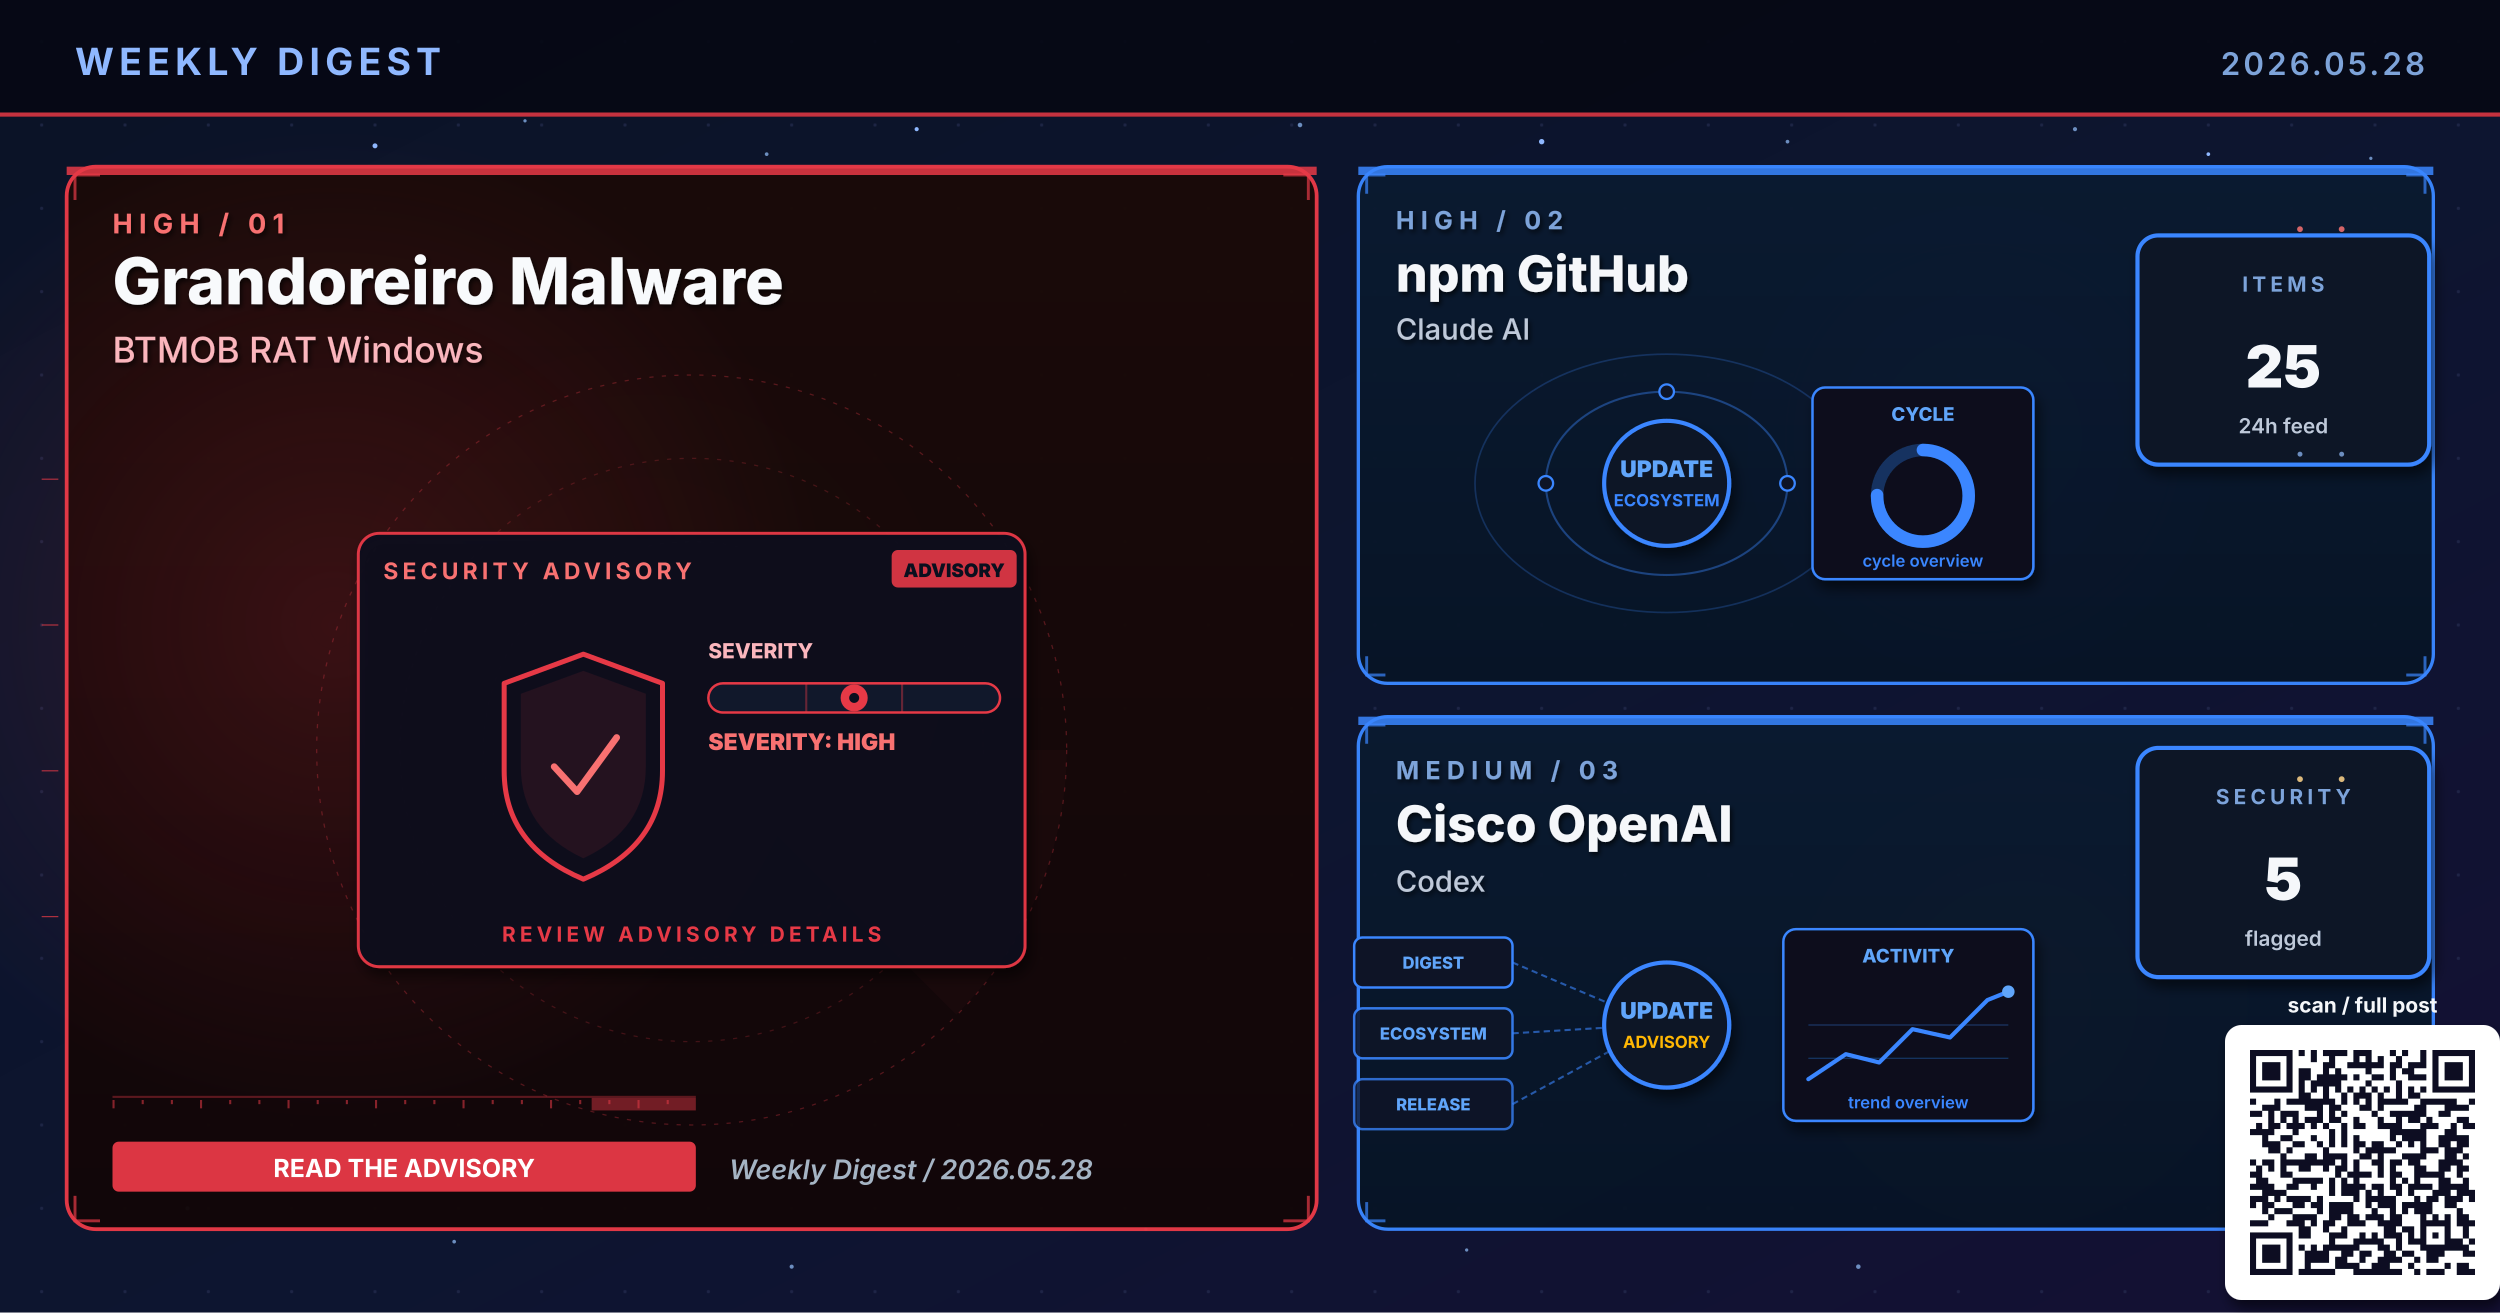
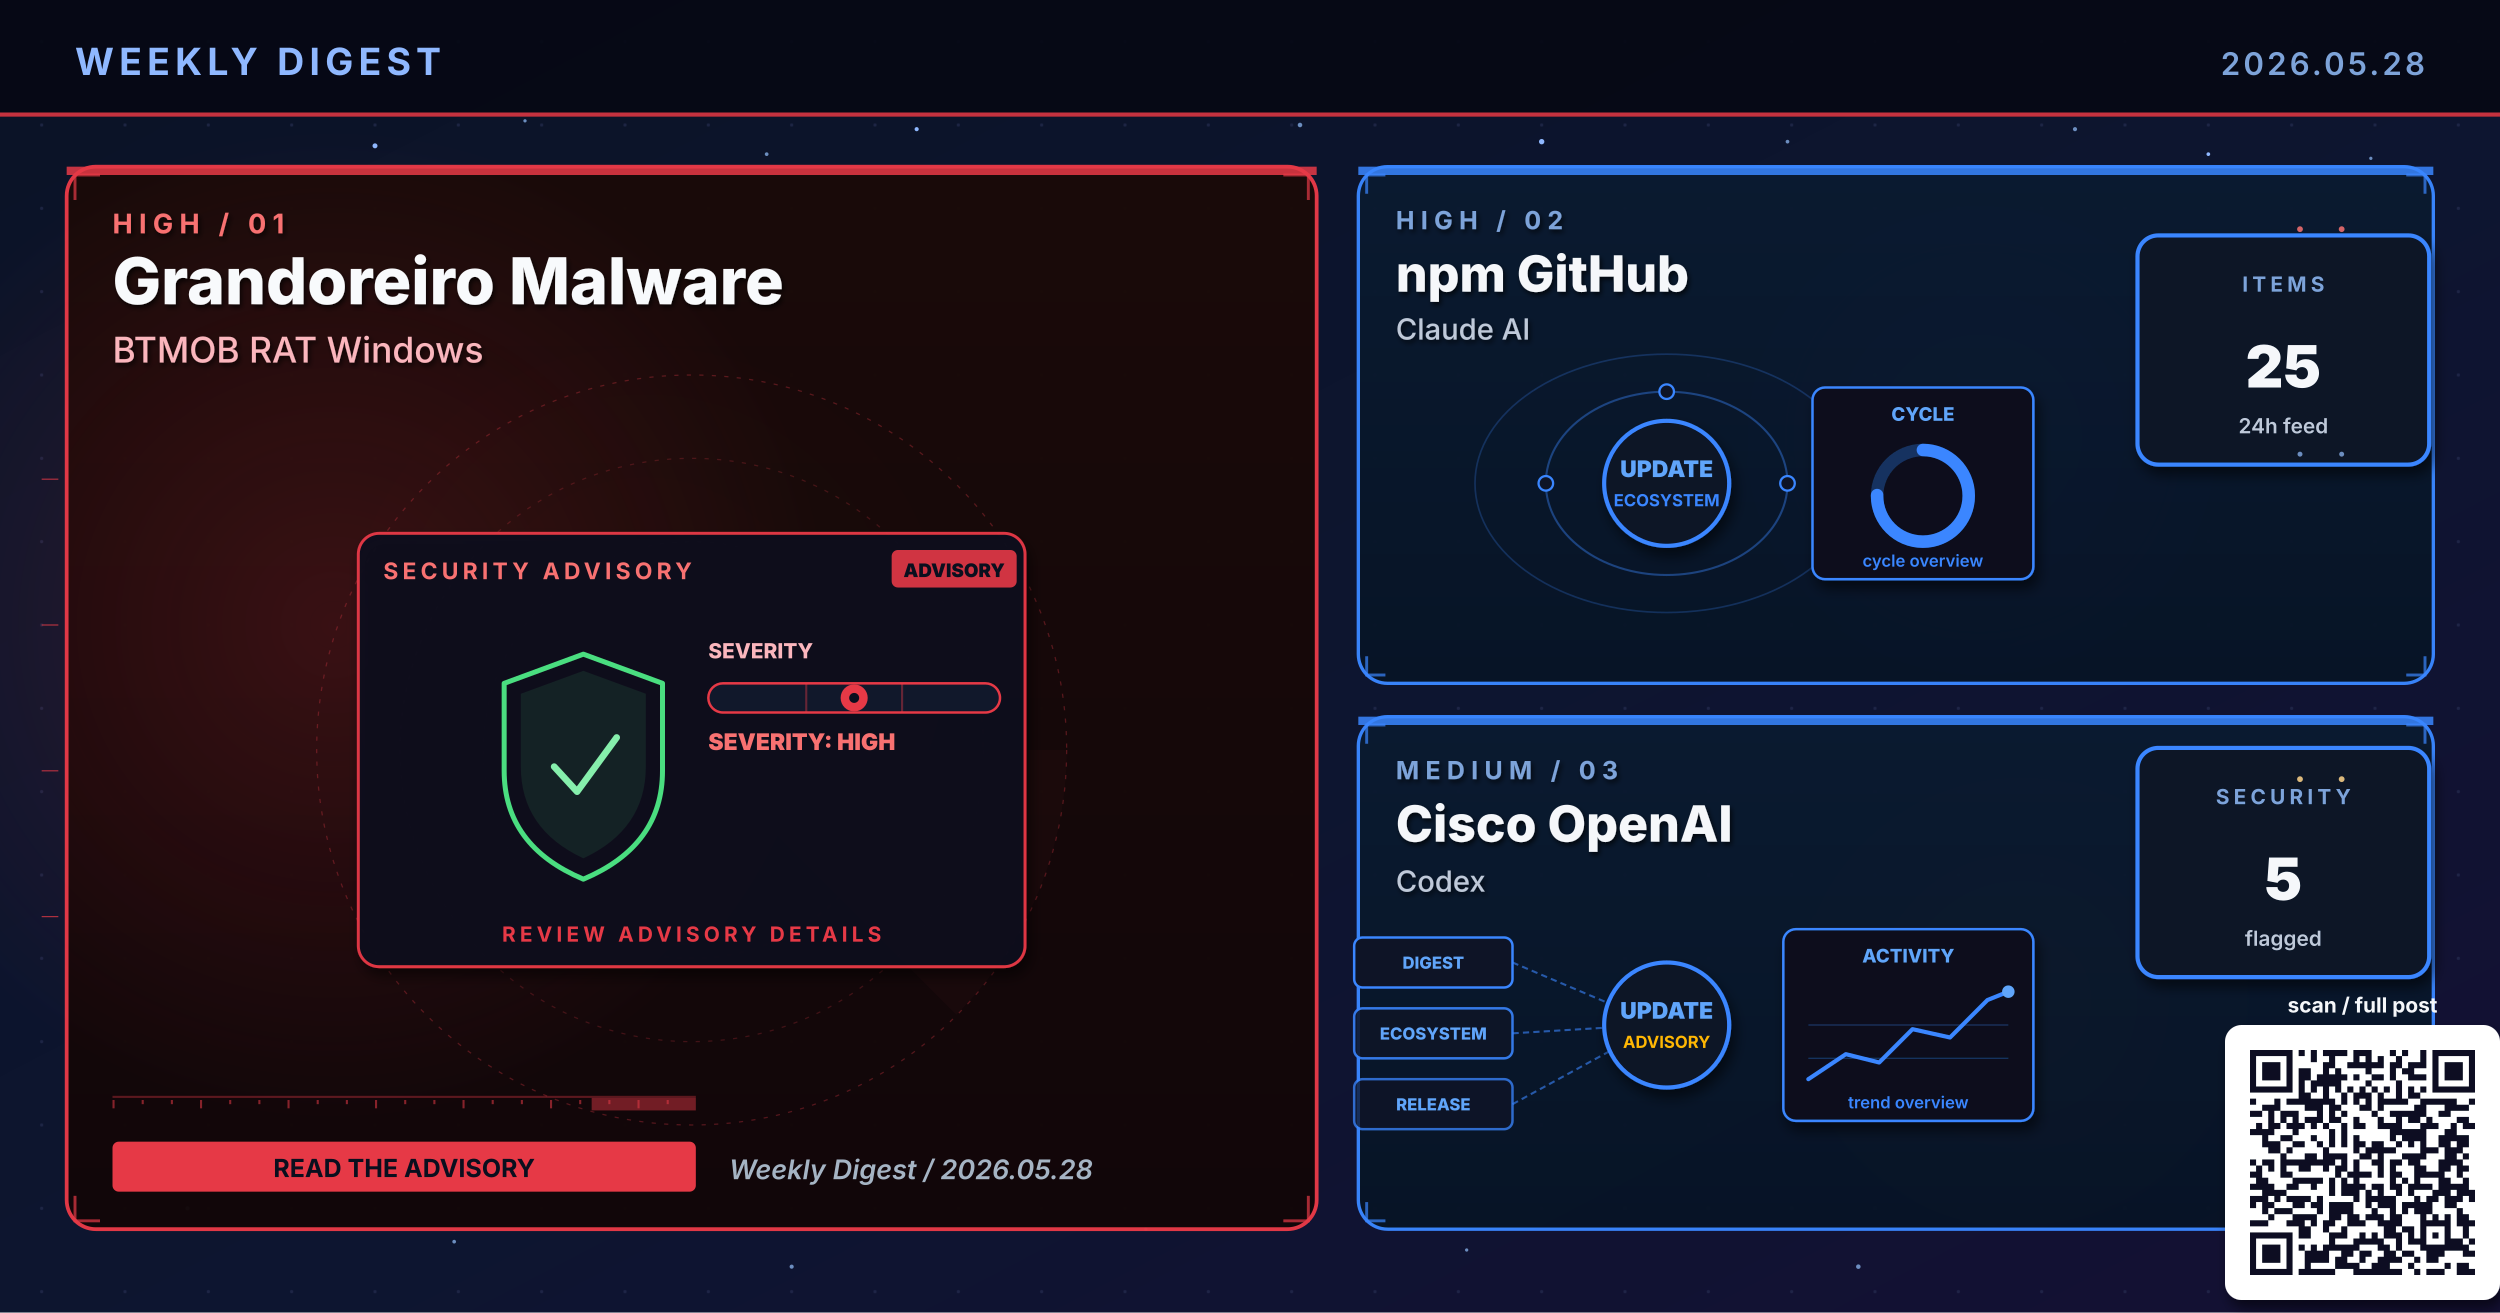
<svg xmlns="http://www.w3.org/2000/svg" viewBox="0 0 1200 630" width="1200" height="630" role="img" aria-label="Weekly digest cover 2026.05.28: Grandoreiro Malware, npm GitHub, Cisco OpenAI">
  <defs>
    <linearGradient id="bgSpread" x1="0%" y1="0%" x2="100%" y2="100%">
      <stop offset="0%" stop-color="#0B1326" />
      <stop offset="55%" stop-color="#0D1530" />
      <stop offset="100%" stop-color="#141034" />
    </linearGradient>
    <linearGradient id="heroPanel" x1="0%" y1="0%" x2="0%" y2="100%">
      <stop offset="0%" stop-color="#1A0A08" />
      <stop offset="100%" stop-color="#110608" />
    </linearGradient>
    <linearGradient id="heroPanelBlue" x1="0%" y1="0%" x2="0%" y2="100%">
      <stop offset="0%" stop-color="#0A1A30" />
      <stop offset="100%" stop-color="#071426" />
    </linearGradient>
    <linearGradient id="heroPanelAmber" x1="0%" y1="0%" x2="0%" y2="100%">
      <stop offset="0%" stop-color="#1A1208" />
      <stop offset="100%" stop-color="#120E06" />
    </linearGradient>
    <linearGradient id="heroPanelGreen" x1="0%" y1="0%" x2="0%" y2="100%">
      <stop offset="0%" stop-color="#08160E" />
      <stop offset="100%" stop-color="#04100A" />
    </linearGradient>
    <linearGradient id="heroPanelPurple" x1="0%" y1="0%" x2="0%" y2="100%">
      <stop offset="0%" stop-color="#110629" />
      <stop offset="100%" stop-color="#0A0418" />
    </linearGradient>
    <radialGradient id="hotRed" cx="50%" cy="50%" r="50%">
      <stop offset="0%" stop-color="#E63946" stop-opacity="0.6" />
      <stop offset="100%" stop-color="#E63946" stop-opacity="0" />
    </radialGradient>
    <radialGradient id="hotBlue" cx="50%" cy="50%" r="50%">
      <stop offset="0%" stop-color="#3A86FF" stop-opacity="0.5" />
      <stop offset="100%" stop-color="#3A86FF" stop-opacity="0" />
    </radialGradient>
    <radialGradient id="hotAmber" cx="50%" cy="50%" r="50%">
      <stop offset="0%" stop-color="#FFB703" stop-opacity="0.45" />
      <stop offset="100%" stop-color="#FFB703" stop-opacity="0" />
    </radialGradient>
    <radialGradient id="hotGreen" cx="50%" cy="50%" r="50%">
      <stop offset="0%" stop-color="#4ADE80" stop-opacity="0.45" />
      <stop offset="100%" stop-color="#4ADE80" stop-opacity="0" />
    </radialGradient>
    <radialGradient id="hotPurple" cx="50%" cy="50%" r="50%">
      <stop offset="0%" stop-color="#A78BFA" stop-opacity="0.45" />
      <stop offset="100%" stop-color="#A78BFA" stop-opacity="0" />
    </radialGradient>
    <pattern id="envGrid" x="0" y="0" width="40" height="40" patternUnits="userSpaceOnUse">
      <circle cx="20" cy="20" r="0.8" fill="#2A3256" opacity="0.55" />
    </pattern>
    <filter id="softShadow" x="-10%" y="-10%" width="130%" height="130%">
      <feGaussianBlur in="SourceAlpha" stdDeviation="3" />
      <feOffset dx="2" dy="4" />
      <feComponentTransfer>
        <feFuncA type="linear" slope="0.55" />
      </feComponentTransfer>
      <feMerge>
        <feMergeNode />
        <feMergeNode in="SourceGraphic" />
      </feMerge>
    </filter>
    <filter id="textShadow" x="-10%" y="-10%" width="130%" height="130%">
      <feGaussianBlur in="SourceAlpha" stdDeviation="1.2" />
      <feOffset dx="1" dy="1.5" />
      <feComponentTransfer>
        <feFuncA type="linear" slope="0.7" />
      </feComponentTransfer>
      <feMerge>
        <feMergeNode />
        <feMergeNode in="SourceGraphic" />
      </feMerge>
    </filter>
  </defs>
  <rect width="1200" height="630" fill="url(#bgSpread)" />
  <rect width="1200" height="630" fill="url(#envGrid)" />
  <circle cx="310" cy="310" r="160" fill="url(#hotRed)">
    <animate attributeName="opacity" values="0.6;1;0.6" dur="5.8s" repeatCount="indefinite" />
  </circle>
  <circle cx="950" cy="210" r="120" fill="url(#hotBlue)">
    <animate attributeName="opacity" values="0.45;0.85;0.45" dur="6.4s" repeatCount="indefinite" />
  </circle>
  <circle cx="970" cy="480" r="110" fill="url(#hotAmber)">
    <animate attributeName="opacity" values="0.4;0.75;0.4" dur="7.1s" repeatCount="indefinite" />
  </circle>
  <g fill="#8FB8FF">
    <circle cx="180" cy="70" r="1.2">
      <animate attributeName="opacity" values="0.2;1;0.2" dur="3.4s" repeatCount="indefinite" />
    </circle>
    <circle cx="440" cy="62" r="1">
      <animate attributeName="opacity" values="0.2;0.9;0.2" dur="4.2s" repeatCount="indefinite" />
    </circle>
    <circle cx="740" cy="68" r="1.3">
      <animate attributeName="opacity" values="0.25;1;0.25" dur="3.9s" repeatCount="indefinite" />
    </circle>
    <circle cx="1060" cy="74" r="0.9">
      <animate attributeName="opacity" values="0.2;0.85;0.2" dur="5.1s" repeatCount="indefinite" />
    </circle>
    <circle cx="90" cy="580" r="1">
      <animate attributeName="opacity" values="0.15;0.8;0.15" dur="4.7s" repeatCount="indefinite" />
    </circle>
    <circle cx="550" cy="590" r="0.8">
      <animate attributeName="opacity" values="0.2;0.75;0.2" dur="3.6s" begin="0.5s" repeatCount="indefinite" />
    </circle>
  </g>
  <g fill="#7DA3D9" opacity="0.85">
    <circle cx="252" cy="58" r="0.8">
      <animate attributeName="opacity" values="0.15;0.7;0.15" dur="4.3s" repeatCount="indefinite" />
    </circle>
    <circle cx="368" cy="74" r="0.9">
      <animate attributeName="opacity" values="0.2;0.85;0.2" dur="3.8s" begin="0.4s" repeatCount="indefinite" />
    </circle>
    <circle cx="624" cy="60" r="1.1">
      <animate attributeName="opacity" values="0.25;0.95;0.25" dur="4.5s" repeatCount="indefinite" />
    </circle>
    <circle cx="858" cy="68" r="0.9">
      <animate attributeName="opacity" values="0.2;0.8;0.2" dur="3.6s" begin="0.6s" repeatCount="indefinite" />
    </circle>
    <circle cx="996" cy="62" r="1.0">
      <animate attributeName="opacity" values="0.2;0.9;0.2" dur="4.0s" begin="0.2s" repeatCount="indefinite" />
    </circle>
    <circle cx="1138" cy="76" r="0.8">
      <animate attributeName="opacity" values="0.15;0.7;0.15" dur="5.2s" begin="0.5s" repeatCount="indefinite" />
    </circle>
    <circle cx="218" cy="596" r="0.9">
      <animate attributeName="opacity" values="0.18;0.75;0.18" dur="4.6s" begin="0.3s" repeatCount="indefinite" />
    </circle>
    <circle cx="380" cy="608" r="1.0">
      <animate attributeName="opacity" values="0.2;0.85;0.2" dur="3.9s" begin="0.7s" repeatCount="indefinite" />
    </circle>
    <circle cx="704" cy="600" r="0.8">
      <animate attributeName="opacity" values="0.18;0.7;0.18" dur="4.2s" begin="0.4s" repeatCount="indefinite" />
    </circle>
    <circle cx="892" cy="608" r="1.1">
      <animate attributeName="opacity" values="0.22;0.9;0.22" dur="4.7s" begin="0.6s" repeatCount="indefinite" />
    </circle>
    <circle cx="1078" cy="600" r="0.9">
      <animate attributeName="opacity" values="0.2;0.85;0.2" dur="3.6s" begin="0.8s" repeatCount="indefinite" />
    </circle>
  </g>
  <rect x="0" y="0" width="1200" height="56" fill="#050813" opacity="0.92" />
  <text x="36" y="36" font-family="Inter, Helvetica, Arial, sans-serif" font-size="18" font-weight="700" fill="#8FB8FF" letter-spacing="2.5">WEEKLY DIGEST</text>
  <text x="1164" y="36" font-family="Inter, Helvetica, Arial, sans-serif" font-size="15" font-weight="600" fill="#7DA3D9" letter-spacing="1.5" text-anchor="end">2026.05.28</text>
  <rect x="0" y="54" width="1200" height="2" fill="#E63946" opacity="0.85">
    <animate attributeName="opacity" values="0.4;1;0.4" dur="4.8s" repeatCount="indefinite" />
  </rect>
  <rect x="32" y="80" width="600" height="510" rx="14" ry="14" fill="url(#heroPanel)" stroke="#E63946" stroke-width="1.8" opacity="0.98" />
  <circle cx="160" cy="300" r="240" fill="url(#hotRed)" opacity="0.28" />
  <rect x="32" y="80" width="600" height="4" fill="#E63946" opacity="0.85">
    <animate attributeName="opacity" values="0.5;1;0.5" dur="3.4s" repeatCount="indefinite" />
  </rect>
  <g filter="url(#textShadow)">
    <text x="54" y="112" font-family="Inter, Helvetica, Arial, sans-serif" font-size="13" font-weight="700" fill="#F87171" letter-spacing="3">HIGH  /  01</text>
    <text x="54" y="146" font-family="Inter, Helvetica, Arial, sans-serif" font-size="31" font-weight="800" fill="#F8FAFC">Grandoreiro Malware</text>
    <text x="54" y="174" font-family="Inter, Helvetica, Arial, sans-serif" font-size="17" font-weight="500" fill="#FBB6BD">BTMOB RAT Windows</text>
  </g>
  <g transform="translate(332,360)" opacity="0.32">
    <circle r="180" fill="none" stroke="#E63946" stroke-width="0.6" stroke-dasharray="2 4" />
    <circle r="140" fill="none" stroke="#E63946" stroke-width="0.6" stroke-dasharray="2 4" opacity="0.7" />
    <circle r="100" fill="none" stroke="#E63946" stroke-width="0.6" stroke-dasharray="2 4" opacity="0.5" />
    <g>
      <path d="M0 0 L180 0 A180 180 0 0 1 127 127 Z" fill="#E63946" opacity="0.10" />
      <animateTransform attributeName="transform" type="rotate" from="0" to="360" dur="14s" repeatCount="indefinite" />
    </g>
  </g>
  <g stroke="#E63946" stroke-width="1.4" fill="none" opacity="0.7">
    <path d="M36 96 L36 84 L48 84" />
    <path d="M616 84 L628 84 L628 96" />
    <path d="M36 574 L36 586 L48 586" />
    <path d="M616 586 L628 586 L628 574" />
  </g>
  <g>
    <rect x="54" y="526" width="280" height="1" fill="#E63946" opacity="0.35" />
    <rect x="54" y="528" width="1" height="4" fill="#E63946" opacity="0.55" />
    <rect x="68" y="528" width="1" height="2" fill="#E63946" opacity="0.55" />
    <rect x="82" y="528" width="1" height="2" fill="#E63946" opacity="0.55" />
    <rect x="96" y="528" width="1" height="4" fill="#E63946" opacity="0.55" />
    <rect x="110" y="528" width="1" height="2" fill="#E63946" opacity="0.55" />
    <rect x="124" y="528" width="1" height="2" fill="#E63946" opacity="0.55" />
    <rect x="138" y="528" width="1" height="4" fill="#E63946" opacity="0.55" />
    <rect x="152" y="528" width="1" height="2" fill="#E63946" opacity="0.55" />
    <rect x="166" y="528" width="1" height="2" fill="#E63946" opacity="0.55" />
    <rect x="180" y="528" width="1" height="4" fill="#E63946" opacity="0.55" />
    <rect x="194" y="528" width="1" height="2" fill="#E63946" opacity="0.55" />
    <rect x="208" y="528" width="1" height="2" fill="#E63946" opacity="0.55" />
    <rect x="222" y="528" width="1" height="4" fill="#E63946" opacity="0.55" />
    <rect x="236" y="528" width="1" height="2" fill="#E63946" opacity="0.55" />
    <rect x="250" y="528" width="1" height="2" fill="#E63946" opacity="0.55" />
    <rect x="264" y="528" width="1" height="4" fill="#E63946" opacity="0.55" />
    <rect x="278" y="528" width="1" height="2" fill="#E63946" opacity="0.55" />
    <rect x="292" y="528" width="1" height="2" fill="#E63946" opacity="0.55" />
    <rect x="306" y="528" width="1" height="4" fill="#E63946" opacity="0.55" />
    <rect x="320" y="528" width="1" height="2" fill="#E63946" opacity="0.55" />
    <rect x="284" y="527" width="50" height="6" fill="#E63946" opacity="0.45">
      <animate attributeName="x" values="54;284;54" dur="6.4s" repeatCount="indefinite" />
      <animate attributeName="opacity" values="0.2;0.7;0.2" dur="6.4s" repeatCount="indefinite" />
    </rect>
  </g>
  <g transform="translate(332,360)">
    <g filter="url(#softShadow)">
      <rect x="-160" y="-104" width="320" height="208" rx="10" fill="#0A0F1E" stroke="#E63946" stroke-width="1.4" opacity="0.95" />
    </g>
    <text x="-148" y="-82" font-family="Inter, Helvetica, Arial, sans-serif" font-size="11" font-weight="700" fill="#F87171" letter-spacing="2">SECURITY ADVISORY</text>
    <g transform="translate(96,-96)">
      <rect x="0" y="0" width="60" height="18" rx="3" fill="#E63946" opacity="0.9" />
      <text x="30" y="13" text-anchor="middle" font-family="Inter, monospace" font-size="9" font-weight="900" fill="#0A0F1E">ADVISORY</text>
    </g>
    <g transform="translate(-92,-46)">
-       <path d="M40 0 L78 14 L78 56 Q78 92 40 108 Q2 92 2 56 L2 14 Z" fill="none" stroke="#E63946" stroke-width="2.4" stroke-linejoin="round">
+       <path d="M40 0 L78 14 L78 56 Q78 92 40 108 Q2 92 2 56 L2 14 Z" fill="none" stroke="#4ADE80" stroke-width="2.4" stroke-linejoin="round">
        <animate attributeName="stroke-opacity" values="0.6;1;0.6" dur="3.2s" repeatCount="indefinite" />
      </path>
-       <path d="M40 8 L70 19 L70 54 Q70 84 40 98 Q10 84 10 54 L10 19 Z" fill="#E63946" opacity="0.10" />
-       <path d="M26 54 L37 66 L56 40" fill="none" stroke="#F87171" stroke-width="3.2" stroke-linecap="round" stroke-linejoin="round">
+       <path d="M40 8 L70 19 L70 54 Q70 84 40 98 Q10 84 10 54 L10 19 Z" fill="#4ADE80" opacity="0.10" />
+       <path d="M26 54 L37 66 L56 40" fill="none" stroke="#86EFAC" stroke-width="3.2" stroke-linecap="round" stroke-linejoin="round">
        <animate attributeName="stroke-opacity" values="0.5;1;0.5" dur="2.4s" repeatCount="indefinite" />
      </path>
    </g>
    <g transform="translate(8,-44)">
      <text x="0" y="0" font-family="Inter, monospace" font-size="10" font-weight="800" fill="#FBB6BD">SEVERITY</text>
      <rect x="0" y="12" width="140" height="14" rx="7" fill="#11182B" stroke="#E63946" stroke-width="1.2" />
      <g stroke="#E63946" stroke-width="1" opacity="0.4">
        <line x1="47" y1="12" x2="47" y2="26" />
        <line x1="93" y1="12" x2="93" y2="26" />
      </g>
      <g transform="translate(70,19)">
        <circle cx="0" cy="0" r="6.5" fill="#E63946">
          <animate attributeName="opacity" values="0.7;1;0.7" dur="2.2s" repeatCount="indefinite" />
        </circle>
        <circle cx="0" cy="0" r="2.4" fill="#0A0F1E" />
      </g>
      <text x="0" y="44" font-family="Inter, monospace" font-size="11" font-weight="900" fill="#F87171">SEVERITY: HIGH</text>
    </g>
    <text x="0" y="92" text-anchor="middle" font-family="Inter, Helvetica, Arial, sans-serif" font-size="10" font-weight="700" fill="#E63946" letter-spacing="2">REVIEW ADVISORY DETAILS</text>
  </g>
  <g transform="translate(54,548)">
-     <rect x="0" y="0" width="280" height="24" rx="3" fill="#E63946" opacity="0.95" />
-     <text x="140" y="17" text-anchor="middle" font-family="Inter, Helvetica, Arial, sans-serif" font-size="12" font-weight="700" fill="#FFFFFF">READ THE ADVISORY</text>
+     <rect x="0" y="0" width="280" height="24" rx="3" fill="#E63946" />
+     <text x="140" y="17" text-anchor="middle" font-family="Inter, Helvetica, Arial, sans-serif" font-size="12" font-weight="700" fill="#0A0F1E">READ THE ADVISORY</text>
  </g>
  <text x="350" y="566" font-family="Inter, Helvetica, Arial, sans-serif" font-size="13" font-weight="600" fill="#A5B4C4" font-style="italic">Weekly Digest  /  2026.05.28</text>
  <rect x="652" y="80" width="516" height="248" rx="14" ry="14" fill="url(#heroPanelBlue)" stroke="#3A86FF" stroke-width="1.6" opacity="0.97" />
  <rect x="652" y="80" width="516" height="4" fill="#3A86FF" opacity="0.85">
    <animate attributeName="opacity" values="0.5;1;0.5" dur="4.2s" repeatCount="indefinite" />
  </rect>
  <g filter="url(#textShadow)">
    <text x="670" y="110" font-family="Inter, Helvetica, Arial, sans-serif" font-size="12" font-weight="700" fill="#7DA3D9" letter-spacing="3">HIGH  /  02</text>
    <text x="670" y="140" font-family="Inter, Helvetica, Arial, sans-serif" font-size="24" font-weight="800" fill="#F5F7FA">npm GitHub</text>
    <text x="670" y="163" font-family="Inter, Helvetica, Arial, sans-serif" font-size="14" font-weight="500" fill="#BFC9D9">Claude AI</text>
  </g>
  <g stroke="#3A86FF" stroke-width="1.4" fill="none" opacity="0.7">
    <path d="M656 93 L656 84 L665 84" />
    <path d="M1155 84 L1164 84 L1164 93" />
    <path d="M656 315 L656 324 L665 324" />
    <path d="M1155 324 L1164 324 L1164 315" />
  </g>
  <g transform="translate(800,230)">
    <g fill="none" stroke="#3A86FF" opacity="0.4">
      <ellipse cx="0" cy="2" rx="58" ry="44" stroke-width="1" />
      <ellipse cx="0" cy="2" rx="92" ry="62" stroke-width="0.8" opacity="0.6" />
    </g>
    <g fill="#60A5FA">
      <circle r="3">
        <animateMotion path="M58 2 A58 44 0 1 1 -58 2 A58 44 0 1 1 58 2" dur="6s" repeatCount="indefinite" />
      </circle>
      <circle r="2.5">
        <animateMotion path="M-92 2 A92 62 0 1 0 92 2 A92 62 0 1 0 -92 2" dur="8s" repeatCount="indefinite" />
      </circle>
    </g>
    <g fill="#0E1426" stroke="#3A86FF" stroke-width="1.1">
      <circle cx="-58" cy="2" r="3.5" />
      <circle cx="58" cy="2" r="3.5" />
      <circle cx="0" cy="-42" r="3.5" />
    </g>
    <circle cx="0" cy="2" r="30" fill="#0A1326" stroke="#3A86FF" stroke-width="2" filter="url(#softShadow)">
      <animate attributeName="r" values="28;33;28" dur="3.4s" repeatCount="indefinite" />
    </circle>
    <text x="0" y="-1" text-anchor="middle" font-family="Inter, monospace" font-size="11" font-weight="900" fill="#60A5FA">UPDATE</text>
    <text x="0" y="13" text-anchor="middle" font-family="Inter, monospace" font-size="8" font-weight="700" fill="#3A86FF">ECOSYSTEM</text>
    <g transform="translate(70,-44)" filter="url(#softShadow)">
      <rect x="0" y="0" width="106" height="92" rx="6" fill="#0A0F1E" stroke="#3A86FF" stroke-width="1.2" />
      <text x="53" y="16" text-anchor="middle" font-family="Inter, monospace" font-size="9" font-weight="800" fill="#60A5FA">CYCLE</text>
      <circle cx="53" cy="52" r="22" fill="none" stroke="#3A86FF" stroke-width="6" opacity="0.3" />
      <circle cx="53" cy="52" r="22" fill="none" stroke="#3A86FF" stroke-width="6" stroke-dasharray="104 138" stroke-linecap="round" transform="rotate(-90 53 52)" />
      <text x="53" y="86" text-anchor="middle" font-family="Inter, monospace" font-size="8" font-weight="600" fill="#3A86FF">cycle overview</text>
    </g>
  </g>
  <g transform="translate(1094,168)" filter="url(#softShadow)">
    <rect x="-68" y="-55" width="140" height="110" rx="10" fill="#071426" stroke="#3A86FF" stroke-width="2" />
    <text x="2" y="-28" text-anchor="middle" font-family="Inter, Helvetica, Arial, sans-serif" font-size="10" font-weight="700" letter-spacing="2" fill="#7DA3D9">ITEMS</text>
    <text x="2" y="18" text-anchor="middle" font-family="Inter, Helvetica, Arial, sans-serif" font-size="28" font-weight="900" fill="#F5F7FA">25</text>
    <text x="2" y="40" text-anchor="middle" font-family="Inter, Helvetica, Arial, sans-serif" font-size="10" font-weight="600" fill="#BFC9D9">24h feed</text>
  </g>
  <rect x="652" y="344" width="516" height="246" rx="14" ry="14" fill="url(#heroPanelBlue)" stroke="#3A86FF" stroke-width="1.6" opacity="0.97" />
  <rect x="652" y="344" width="516" height="4" fill="#3A86FF" opacity="0.85">
    <animate attributeName="opacity" values="0.5;1;0.5" dur="4.8s" repeatCount="indefinite" />
  </rect>
  <g filter="url(#textShadow)">
    <text x="670" y="374" font-family="Inter, Helvetica, Arial, sans-serif" font-size="12" font-weight="700" fill="#7DA3D9" letter-spacing="3">MEDIUM  /  03</text>
    <text x="670" y="404" font-family="Inter, Helvetica, Arial, sans-serif" font-size="24" font-weight="800" fill="#F5F7FA">Cisco OpenAI</text>
    <text x="670" y="428" font-family="Inter, Helvetica, Arial, sans-serif" font-size="14" font-weight="500" fill="#BFC9D9">Codex</text>
  </g>
  <g stroke="#3A86FF" stroke-width="1.4" fill="none" opacity="0.7">
    <path d="M656 357 L656 348 L665 348" />
    <path d="M1155 348 L1164 348 L1164 357" />
    <path d="M656 577 L656 586 L665 586" />
    <path d="M1155 586 L1164 586 L1164 577" />
  </g>
  <g transform="translate(800,490)">
    <g font-family="Inter, monospace" font-size="8" font-weight="800">
      <g transform="translate(-150,-40)">
        <rect x="0" y="0" width="76" height="24" rx="4" fill="#0E1426" stroke="#3A86FF" stroke-width="1.2" />
        <text x="38" y="15" text-anchor="middle" fill="#60A5FA">DIGEST</text>
      </g>
      <g transform="translate(-150,-6)">
        <rect x="0" y="0" width="76" height="24" rx="4" fill="#0E1426" stroke="#3A86FF" stroke-width="1.2" opacity="0.88" />
        <text x="38" y="15" text-anchor="middle" fill="#60A5FA">ECOSYSTEM</text>
      </g>
      <g transform="translate(-150,28)">
        <rect x="0" y="0" width="76" height="24" rx="4" fill="#0E1426" stroke="#3A86FF" stroke-width="1.2" opacity="0.76" />
        <text x="38" y="15" text-anchor="middle" fill="#60A5FA">RELEASE</text>
      </g>
    </g>
    <g stroke="#3A86FF" stroke-width="1" stroke-dasharray="3 2" fill="none" opacity="0.6">
      <line x1="-74" y1="-28" x2="-8" y2="0" />
      <line x1="-74" y1="6" x2="-8" y2="2" />
      <line x1="-74" y1="40" x2="-8" y2="4" />
    </g>
    <g fill="#60A5FA">
      <circle r="2">
        <animateMotion path="M-74 -28 L-8 0" dur="2.2s" repeatCount="indefinite" />
      </circle>
      <circle r="2">
        <animateMotion path="M-74 6 L-8 2" dur="2s" begin="0.4s" repeatCount="indefinite" />
      </circle>
      <circle r="2">
        <animateMotion path="M-74 40 L-8 4" dur="2.4s" begin="0.8s" repeatCount="indefinite" />
      </circle>
    </g>
    <circle cx="0" cy="2" r="30" fill="#0A1326" stroke="#3A86FF" stroke-width="2" filter="url(#softShadow)">
      <animate attributeName="r" values="28;33;28" dur="3.4s" repeatCount="indefinite" />
    </circle>
    <text x="0" y="-1" text-anchor="middle" font-family="Inter, monospace" font-size="11" font-weight="900" fill="#60A5FA">UPDATE</text>
    <text x="0" y="13" text-anchor="middle" font-family="Inter, monospace" font-size="8" font-weight="700" fill="#FFB703">ADVISORY</text>
    <g transform="translate(56,-44)" filter="url(#softShadow)">
      <rect x="0" y="0" width="120" height="92" rx="6" fill="#0A0F1E" stroke="#3A86FF" stroke-width="1.2" />
      <text x="60" y="16" text-anchor="middle" font-family="Inter, monospace" font-size="9" font-weight="800" fill="#60A5FA">ACTIVITY</text>
      <polyline points="12,72 30,60 46,64 62,48 80,52 98,34 108,30" fill="none" stroke="#3A86FF" stroke-width="2" stroke-linecap="round" stroke-linejoin="round" />
      <circle cx="108" cy="30" r="3" fill="#60A5FA">
        <animate attributeName="opacity" values="0.5;1;0.5" dur="2s" repeatCount="indefinite" />
      </circle>
      <g stroke="#3A86FF" stroke-width="0.6" opacity="0.3">
        <line x1="12" y1="46" x2="108" y2="46" />
        <line x1="12" y1="62" x2="108" y2="62" />
      </g>
      <text x="60" y="86" text-anchor="middle" font-family="Inter, monospace" font-size="8" font-weight="600" fill="#3A86FF">trend overview</text>
    </g>
  </g>
  <g transform="translate(1094,414)" filter="url(#softShadow)">
    <rect x="-68" y="-55" width="140" height="110" rx="10" fill="#071426" stroke="#3A86FF" stroke-width="2" />
    <text x="2" y="-28" text-anchor="middle" font-family="Inter, Helvetica, Arial, sans-serif" font-size="10" font-weight="700" letter-spacing="2" fill="#7DA3D9">SECURITY</text>
    <text x="2" y="18" text-anchor="middle" font-family="Inter, Helvetica, Arial, sans-serif" font-size="28" font-weight="900" fill="#F5F7FA">5</text>
    <text x="2" y="40" text-anchor="middle" font-family="Inter, Helvetica, Arial, sans-serif" font-size="10" font-weight="600" fill="#BFC9D9">flagged</text>
  </g>
  <g opacity="0.85">
    <g fill="#F87171">
      <circle cx="1104" cy="110" r="1.4">
        <animate attributeName="opacity" values="0.2;1;0.2" dur="1.8s" repeatCount="indefinite" />
      </circle>
      <circle cx="1124" cy="110" r="1.4">
        <animate attributeName="opacity" values="0.2;1;0.2" dur="1.4s" begin="0.3s" repeatCount="indefinite" />
      </circle>
    </g>
    <g fill="#7DA3D9">
      <circle cx="1104" cy="218" r="1.2">
        <animate attributeName="opacity" values="0.2;1;0.2" dur="2s" repeatCount="indefinite" />
      </circle>
      <circle cx="1124" cy="218" r="1.2">
        <animate attributeName="opacity" values="0.2;1;0.2" dur="1.6s" begin="0.4s" repeatCount="indefinite" />
      </circle>
    </g>
    <g fill="#FFD58A">
      <circle cx="1104" cy="374" r="1.4">
        <animate attributeName="opacity" values="0.2;1;0.2" dur="1.8s" repeatCount="indefinite" />
      </circle>
      <circle cx="1124" cy="374" r="1.4">
        <animate attributeName="opacity" values="0.2;1;0.2" dur="1.6s" begin="0.3s" repeatCount="indefinite" />
      </circle>
    </g>
    <g stroke="#E63946" stroke-width="0.5" fill="none">
      <path d="M20 230 L28 230">
        <animate attributeName="stroke-opacity" values="0;0.7;0" dur="2s" repeatCount="indefinite" />
      </path>
      <path d="M20 300 L28 300">
        <animate attributeName="stroke-opacity" values="0;0.7;0" dur="2.3s" begin="0.3s" repeatCount="indefinite" />
      </path>
      <path d="M20 370 L28 370">
        <animate attributeName="stroke-opacity" values="0;0.7;0" dur="1.9s" begin="0.6s" repeatCount="indefinite" />
      </path>
      <path d="M20 440 L28 440">
        <animate attributeName="stroke-opacity" values="0;0.7;0" dur="2.1s" begin="0.9s" repeatCount="indefinite" />
      </path>
    </g>
  </g>
  <g transform="translate(1080,504)" filter="url(#softShadow)">
    <rect x="-12" y="-12" width="132" height="132" rx="8" fill="#FFFFFF" />
    <path fill="#0A1020" d="M0.0 0.0h20.432v2.919h-20.432z M23.351 0.0h2.919v2.919h-2.919z M29.189 0.0h2.919v2.919h-2.919z M35.027 0.0h11.676v2.919h-11.676z M49.622 0.0h8.757v2.919h-8.757z M67.135 0.0h2.919v2.919h-2.919z M72.973 0.0h2.919v2.919h-2.919z M81.73 0.0h2.919v2.919h-2.919z M87.568 0.0h20.432v2.919h-20.432z M0.0 2.919h2.919v2.919h-2.919z M17.514 2.919h2.919v2.919h-2.919z M29.189 2.919h2.919v2.919h-2.919z M37.946 2.919h2.919v2.919h-2.919z M49.622 2.919h2.919v2.919h-2.919z M55.459 2.919h2.919v2.919h-2.919z M61.297 2.919h2.919v2.919h-2.919z M70.054 2.919h2.919v2.919h-2.919z M81.73 2.919h2.919v2.919h-2.919z M87.568 2.919h2.919v2.919h-2.919z M105.081 2.919h2.919v2.919h-2.919z M0.0 5.838h2.919v2.919h-2.919z M5.838 5.838h8.757v2.919h-8.757z M17.514 5.838h2.919v2.919h-2.919z M35.027 5.838h5.838v2.919h-5.838z M46.703 5.838h17.514v2.919h-17.514z M67.135 5.838h5.838v2.919h-5.838z M75.892 5.838h8.757v2.919h-8.757z M87.568 5.838h2.919v2.919h-2.919z M93.405 5.838h8.757v2.919h-8.757z M105.081 5.838h2.919v2.919h-2.919z M0.0 8.757h2.919v2.919h-2.919z M5.838 8.757h8.757v2.919h-8.757z M17.514 8.757h2.919v2.919h-2.919z M23.351 8.757h5.838v2.919h-5.838z M35.027 8.757h2.919v2.919h-2.919z M40.865 8.757h2.919v2.919h-2.919z M55.459 8.757h2.919v2.919h-2.919z M67.135 8.757h2.919v2.919h-2.919z M72.973 8.757h5.838v2.919h-5.838z M87.568 8.757h2.919v2.919h-2.919z M93.405 8.757h8.757v2.919h-8.757z M105.081 8.757h2.919v2.919h-2.919z M0.0 11.676h2.919v2.919h-2.919z M5.838 11.676h8.757v2.919h-8.757z M17.514 11.676h2.919v2.919h-2.919z M23.351 11.676h5.838v2.919h-5.838z M32.108 11.676h14.595v2.919h-14.595z M49.622 11.676h2.919v2.919h-2.919z M58.378 11.676h5.838v2.919h-5.838z M67.135 11.676h2.919v2.919h-2.919z M75.892 11.676h8.757v2.919h-8.757z M87.568 11.676h2.919v2.919h-2.919z M93.405 11.676h8.757v2.919h-8.757z M105.081 11.676h2.919v2.919h-2.919z M0.0 14.595h2.919v2.919h-2.919z M17.514 14.595h2.919v2.919h-2.919z M23.351 14.595h2.919v2.919h-2.919z M29.189 14.595h14.595v2.919h-14.595z M55.459 14.595h2.919v2.919h-2.919z M70.054 14.595h2.919v2.919h-2.919z M87.568 14.595h2.919v2.919h-2.919z M105.081 14.595h2.919v2.919h-2.919z M0.0 17.514h20.432v2.919h-20.432z M23.351 17.514h2.919v2.919h-2.919z M29.189 17.514h2.919v2.919h-2.919z M35.027 17.514h2.919v2.919h-2.919z M40.865 17.514h2.919v2.919h-2.919z M46.703 17.514h2.919v2.919h-2.919z M52.541 17.514h2.919v2.919h-2.919z M58.378 17.514h2.919v2.919h-2.919z M64.216 17.514h2.919v2.919h-2.919z M70.054 17.514h2.919v2.919h-2.919z M75.892 17.514h2.919v2.919h-2.919z M81.73 17.514h2.919v2.919h-2.919z M87.568 17.514h20.432v2.919h-20.432z M23.351 20.432h5.838v2.919h-5.838z M35.027 20.432h2.919v2.919h-2.919z M43.784 20.432h2.919v2.919h-2.919z M49.622 20.432h8.757v2.919h-8.757z M61.297 20.432h2.919v2.919h-2.919z M70.054 20.432h2.919v2.919h-2.919z M75.892 20.432h5.838v2.919h-5.838z M0.0 23.351h2.919v2.919h-2.919z M11.676 23.351h2.919v2.919h-2.919z M17.514 23.351h23.351v2.919h-23.351z M43.784 23.351h2.919v2.919h-2.919z M49.622 23.351h2.919v2.919h-2.919z M55.459 23.351h2.919v2.919h-2.919z M61.297 23.351h14.595v2.919h-14.595z M81.73 23.351h17.514v2.919h-17.514z M105.081 23.351h2.919v2.919h-2.919z M5.838 26.27h8.757v2.919h-8.757z M26.27 26.27h8.757v2.919h-8.757z M37.946 26.27h5.838v2.919h-5.838z M52.541 26.27h5.838v2.919h-5.838z M61.297 26.27h2.919v2.919h-2.919z M78.811 26.27h5.838v2.919h-5.838z M93.405 26.27h11.676v2.919h-11.676z M0.0 29.189h5.838v2.919h-5.838z M8.757 29.189h2.919v2.919h-2.919z M14.595 29.189h8.757v2.919h-8.757z M32.108 29.189h2.919v2.919h-2.919z M37.946 29.189h2.919v2.919h-2.919z M43.784 29.189h2.919v2.919h-2.919z M58.378 29.189h2.919v2.919h-2.919z M67.135 29.189h17.514v2.919h-17.514z M90.486 29.189h5.838v2.919h-5.838z M8.757 32.108h2.919v2.919h-2.919z M14.595 32.108h2.919v2.919h-2.919z M20.432 32.108h2.919v2.919h-2.919z M26.27 32.108h8.757v2.919h-8.757z M37.946 32.108h5.838v2.919h-5.838z M49.622 32.108h2.919v2.919h-2.919z M61.297 32.108h2.919v2.919h-2.919z M70.054 32.108h2.919v2.919h-2.919z M75.892 32.108h5.838v2.919h-5.838z M84.649 32.108h2.919v2.919h-2.919z M99.243 32.108h5.838v2.919h-5.838z M2.919 35.027h2.919v2.919h-2.919z M8.757 35.027h5.838v2.919h-5.838z M17.514 35.027h8.757v2.919h-8.757z M29.189 35.027h2.919v2.919h-2.919z M35.027 35.027h2.919v2.919h-2.919z M43.784 35.027h2.919v2.919h-2.919z M49.622 35.027h5.838v2.919h-5.838z M61.297 35.027h11.676v2.919h-11.676z M81.73 35.027h8.757v2.919h-8.757z M96.324 35.027h2.919v2.919h-2.919z M102.162 35.027h5.838v2.919h-5.838z M0.0 37.946h11.676v2.919h-11.676z M20.432 37.946h2.919v2.919h-2.919z M37.946 37.946h2.919v2.919h-2.919z M43.784 37.946h2.919v2.919h-2.919z M67.135 37.946h17.514v2.919h-17.514z M93.405 37.946h5.838v2.919h-5.838z M5.838 40.865h2.919v2.919h-2.919z M14.595 40.865h5.838v2.919h-5.838z M29.189 40.865h2.919v2.919h-2.919z M37.946 40.865h2.919v2.919h-2.919z M43.784 40.865h2.919v2.919h-2.919z M49.622 40.865h2.919v2.919h-2.919z M67.135 40.865h2.919v2.919h-2.919z M72.973 40.865h11.676v2.919h-11.676z M90.486 40.865h14.595v2.919h-14.595z M5.838 43.784h8.757v2.919h-8.757z M20.432 43.784h5.838v2.919h-5.838z M32.108 43.784h2.919v2.919h-2.919z M37.946 43.784h2.919v2.919h-2.919z M43.784 43.784h2.919v2.919h-2.919z M49.622 43.784h5.838v2.919h-5.838z M58.378 43.784h5.838v2.919h-5.838z M70.054 43.784h2.919v2.919h-2.919z M75.892 43.784h2.919v2.919h-2.919z M81.73 43.784h2.919v2.919h-2.919z M90.486 43.784h5.838v2.919h-5.838z M99.243 43.784h5.838v2.919h-5.838z M8.757 46.703h5.838v2.919h-5.838z M17.514 46.703h2.919v2.919h-2.919z M35.027 46.703h2.919v2.919h-2.919z M49.622 46.703h2.919v2.919h-2.919z M55.459 46.703h14.595v2.919h-14.595z M81.73 46.703h8.757v2.919h-8.757z M93.405 46.703h8.757v2.919h-8.757z M14.595 49.622h2.919v2.919h-2.919z M26.27 49.622h5.838v2.919h-5.838z M35.027 49.622h11.676v2.919h-11.676z M52.541 49.622h5.838v2.919h-5.838z M61.297 49.622h2.919v2.919h-2.919z M72.973 49.622h11.676v2.919h-11.676z M93.405 49.622h5.838v2.919h-5.838z M102.162 49.622h2.919v2.919h-2.919z M0.0 52.541h2.919v2.919h-2.919z M5.838 52.541h5.838v2.919h-5.838z M14.595 52.541h26.27v2.919h-26.27z M43.784 52.541h2.919v2.919h-2.919z M49.622 52.541h2.919v2.919h-2.919z M58.378 52.541h5.838v2.919h-5.838z M67.135 52.541h5.838v2.919h-5.838z M75.892 52.541h5.838v2.919h-5.838z M90.486 52.541h11.676v2.919h-11.676z M2.919 55.459h2.919v2.919h-2.919z M8.757 55.459h2.919v2.919h-2.919z M14.595 55.459h2.919v2.919h-2.919z M23.351 55.459h5.838v2.919h-5.838z M35.027 55.459h2.919v2.919h-2.919z M40.865 55.459h5.838v2.919h-5.838z M49.622 55.459h2.919v2.919h-2.919z M61.297 55.459h2.919v2.919h-2.919z M67.135 55.459h2.919v2.919h-2.919z M78.811 55.459h5.838v2.919h-5.838z M90.486 55.459h5.838v2.919h-5.838z M99.243 55.459h5.838v2.919h-5.838z M0.0 58.378h5.838v2.919h-5.838z M14.595 58.378h5.838v2.919h-5.838z M40.865 58.378h2.919v2.919h-2.919z M46.703 58.378h11.676v2.919h-11.676z M61.297 58.378h2.919v2.919h-2.919z M67.135 58.378h5.838v2.919h-5.838z M78.811 58.378h14.595v2.919h-14.595z M99.243 58.378h2.919v2.919h-2.919z M2.919 61.297h5.838v2.919h-5.838z M20.432 61.297h14.595v2.919h-14.595z M37.946 61.297h2.919v2.919h-2.919z M43.784 61.297h2.919v2.919h-2.919z M49.622 61.297h2.919v2.919h-2.919z M67.135 61.297h2.919v2.919h-2.919z M72.973 61.297h2.919v2.919h-2.919z M78.811 61.297h2.919v2.919h-2.919z M90.486 61.297h5.838v2.919h-5.838z M102.162 61.297h2.919v2.919h-2.919z M0.0 64.216h11.676v2.919h-11.676z M17.514 64.216h5.838v2.919h-5.838z M29.189 64.216h2.919v2.919h-2.919z M37.946 64.216h2.919v2.919h-2.919z M43.784 64.216h11.676v2.919h-11.676z M58.378 64.216h5.838v2.919h-5.838z M67.135 64.216h5.838v2.919h-5.838z M75.892 64.216h11.676v2.919h-11.676z M90.486 64.216h14.595v2.919h-14.595z M5.838 67.135h11.676v2.919h-11.676z M37.946 67.135h2.919v2.919h-2.919z M43.784 67.135h8.757v2.919h-8.757z M55.459 67.135h2.919v2.919h-2.919z M61.297 67.135h2.919v2.919h-2.919z M70.054 67.135h2.919v2.919h-2.919z M75.892 67.135h2.919v2.919h-2.919z M87.568 67.135h8.757v2.919h-8.757z M99.243 67.135h8.757v2.919h-8.757z M0.0 70.054h8.757v2.919h-8.757z M11.676 70.054h2.919v2.919h-2.919z M17.514 70.054h11.676v2.919h-11.676z M32.108 70.054h2.919v2.919h-2.919z M49.622 70.054h2.919v2.919h-2.919z M55.459 70.054h14.595v2.919h-14.595z M78.811 70.054h2.919v2.919h-2.919z M84.649 70.054h5.838v2.919h-5.838z M93.405 70.054h8.757v2.919h-8.757z M105.081 70.054h2.919v2.919h-2.919z M0.0 72.973h2.919v2.919h-2.919z M5.838 72.973h5.838v2.919h-5.838z M20.432 72.973h5.838v2.919h-5.838z M29.189 72.973h5.838v2.919h-5.838z M37.946 72.973h11.676v2.919h-11.676z M55.459 72.973h2.919v2.919h-2.919z M61.297 72.973h8.757v2.919h-8.757z M72.973 72.973h14.595v2.919h-14.595z M93.405 72.973h5.838v2.919h-5.838z M5.838 75.892h2.919v2.919h-2.919z M11.676 75.892h8.757v2.919h-8.757z M32.108 75.892h2.919v2.919h-2.919z M37.946 75.892h11.676v2.919h-11.676z M58.378 75.892h2.919v2.919h-2.919z M67.135 75.892h2.919v2.919h-2.919z M72.973 75.892h2.919v2.919h-2.919z M78.811 75.892h8.757v2.919h-8.757z M99.243 75.892h2.919v2.919h-2.919z M8.757 78.811h2.919v2.919h-2.919z M20.432 78.811h11.676v2.919h-11.676z M37.946 78.811h5.838v2.919h-5.838z M46.703 78.811h5.838v2.919h-5.838z M55.459 78.811h8.757v2.919h-8.757z M67.135 78.811h5.838v2.919h-5.838z M81.73 78.811h2.919v2.919h-2.919z M87.568 78.811h2.919v2.919h-2.919z M93.405 78.811h2.919v2.919h-2.919z M99.243 78.811h5.838v2.919h-5.838z M0.0 81.73h8.757v2.919h-8.757z M17.514 81.73h8.757v2.919h-8.757z M29.189 81.73h2.919v2.919h-2.919z M35.027 81.73h5.838v2.919h-5.838z M46.703 81.73h8.757v2.919h-8.757z M61.297 81.73h11.676v2.919h-11.676z M81.73 81.73h14.595v2.919h-14.595z M99.243 81.73h8.757v2.919h-8.757z M23.351 84.649h5.838v2.919h-5.838z M35.027 84.649h2.919v2.919h-2.919z M43.784 84.649h2.919v2.919h-2.919z M64.216 84.649h5.838v2.919h-5.838z M72.973 84.649h5.838v2.919h-5.838z M81.73 84.649h2.919v2.919h-2.919z M93.405 84.649h2.919v2.919h-2.919z M102.162 84.649h2.919v2.919h-2.919z M0.0 87.568h20.432v2.919h-20.432z M23.351 87.568h5.838v2.919h-5.838z M37.946 87.568h8.757v2.919h-8.757z M52.541 87.568h2.919v2.919h-2.919z M58.378 87.568h2.919v2.919h-2.919z M64.216 87.568h8.757v2.919h-8.757z M75.892 87.568h2.919v2.919h-2.919z M81.73 87.568h2.919v2.919h-2.919z M87.568 87.568h2.919v2.919h-2.919z M93.405 87.568h2.919v2.919h-2.919z M102.162 87.568h2.919v2.919h-2.919z M0.0 90.486h2.919v2.919h-2.919z M17.514 90.486h2.919v2.919h-2.919z M37.946 90.486h2.919v2.919h-2.919z M49.622 90.486h14.595v2.919h-14.595z M70.054 90.486h2.919v2.919h-2.919z M75.892 90.486h8.757v2.919h-8.757z M93.405 90.486h8.757v2.919h-8.757z M105.081 90.486h2.919v2.919h-2.919z M0.0 93.405h2.919v2.919h-2.919z M5.838 93.405h8.757v2.919h-8.757z M17.514 93.405h2.919v2.919h-2.919z M23.351 93.405h2.919v2.919h-2.919z M29.189 93.405h2.919v2.919h-2.919z M35.027 93.405h17.514v2.919h-17.514z M61.297 93.405h5.838v2.919h-5.838z M70.054 93.405h2.919v2.919h-2.919z M81.73 93.405h23.351v2.919h-23.351z M0.0 96.324h2.919v2.919h-2.919z M5.838 96.324h8.757v2.919h-8.757z M17.514 96.324h2.919v2.919h-2.919z M26.27 96.324h11.676v2.919h-11.676z M43.784 96.324h5.838v2.919h-5.838z M52.541 96.324h5.838v2.919h-5.838z M64.216 96.324h5.838v2.919h-5.838z M72.973 96.324h5.838v2.919h-5.838z M84.649 96.324h8.757v2.919h-8.757z M102.162 96.324h5.838v2.919h-5.838z M0.0 99.243h2.919v2.919h-2.919z M5.838 99.243h8.757v2.919h-8.757z M17.514 99.243h2.919v2.919h-2.919z M26.27 99.243h11.676v2.919h-11.676z M40.865 99.243h5.838v2.919h-5.838z M52.541 99.243h2.919v2.919h-2.919z M61.297 99.243h11.676v2.919h-11.676z M78.811 99.243h2.919v2.919h-2.919z M84.649 99.243h5.838v2.919h-5.838z M0.0 102.162h2.919v2.919h-2.919z M17.514 102.162h2.919v2.919h-2.919z M26.27 102.162h2.919v2.919h-2.919z M40.865 102.162h11.676v2.919h-11.676z M58.378 102.162h8.757v2.919h-8.757z M75.892 102.162h2.919v2.919h-2.919z M93.405 102.162h2.919v2.919h-2.919z M99.243 102.162h5.838v2.919h-5.838z M0.0 105.081h20.432v2.919h-20.432z M23.351 105.081h17.514v2.919h-17.514z M49.622 105.081h23.351v2.919h-23.351z M78.811 105.081h2.919v2.919h-2.919z M84.649 105.081h8.757v2.919h-8.757z M99.243 105.081h8.757v2.919h-8.757z" />
  </g>
  <text x="1134" y="486" font-family="Inter, Helvetica, Arial, sans-serif" font-size="10" font-weight="700" fill="#F5F7FA" text-anchor="middle">scan / full post</text>
</svg>
